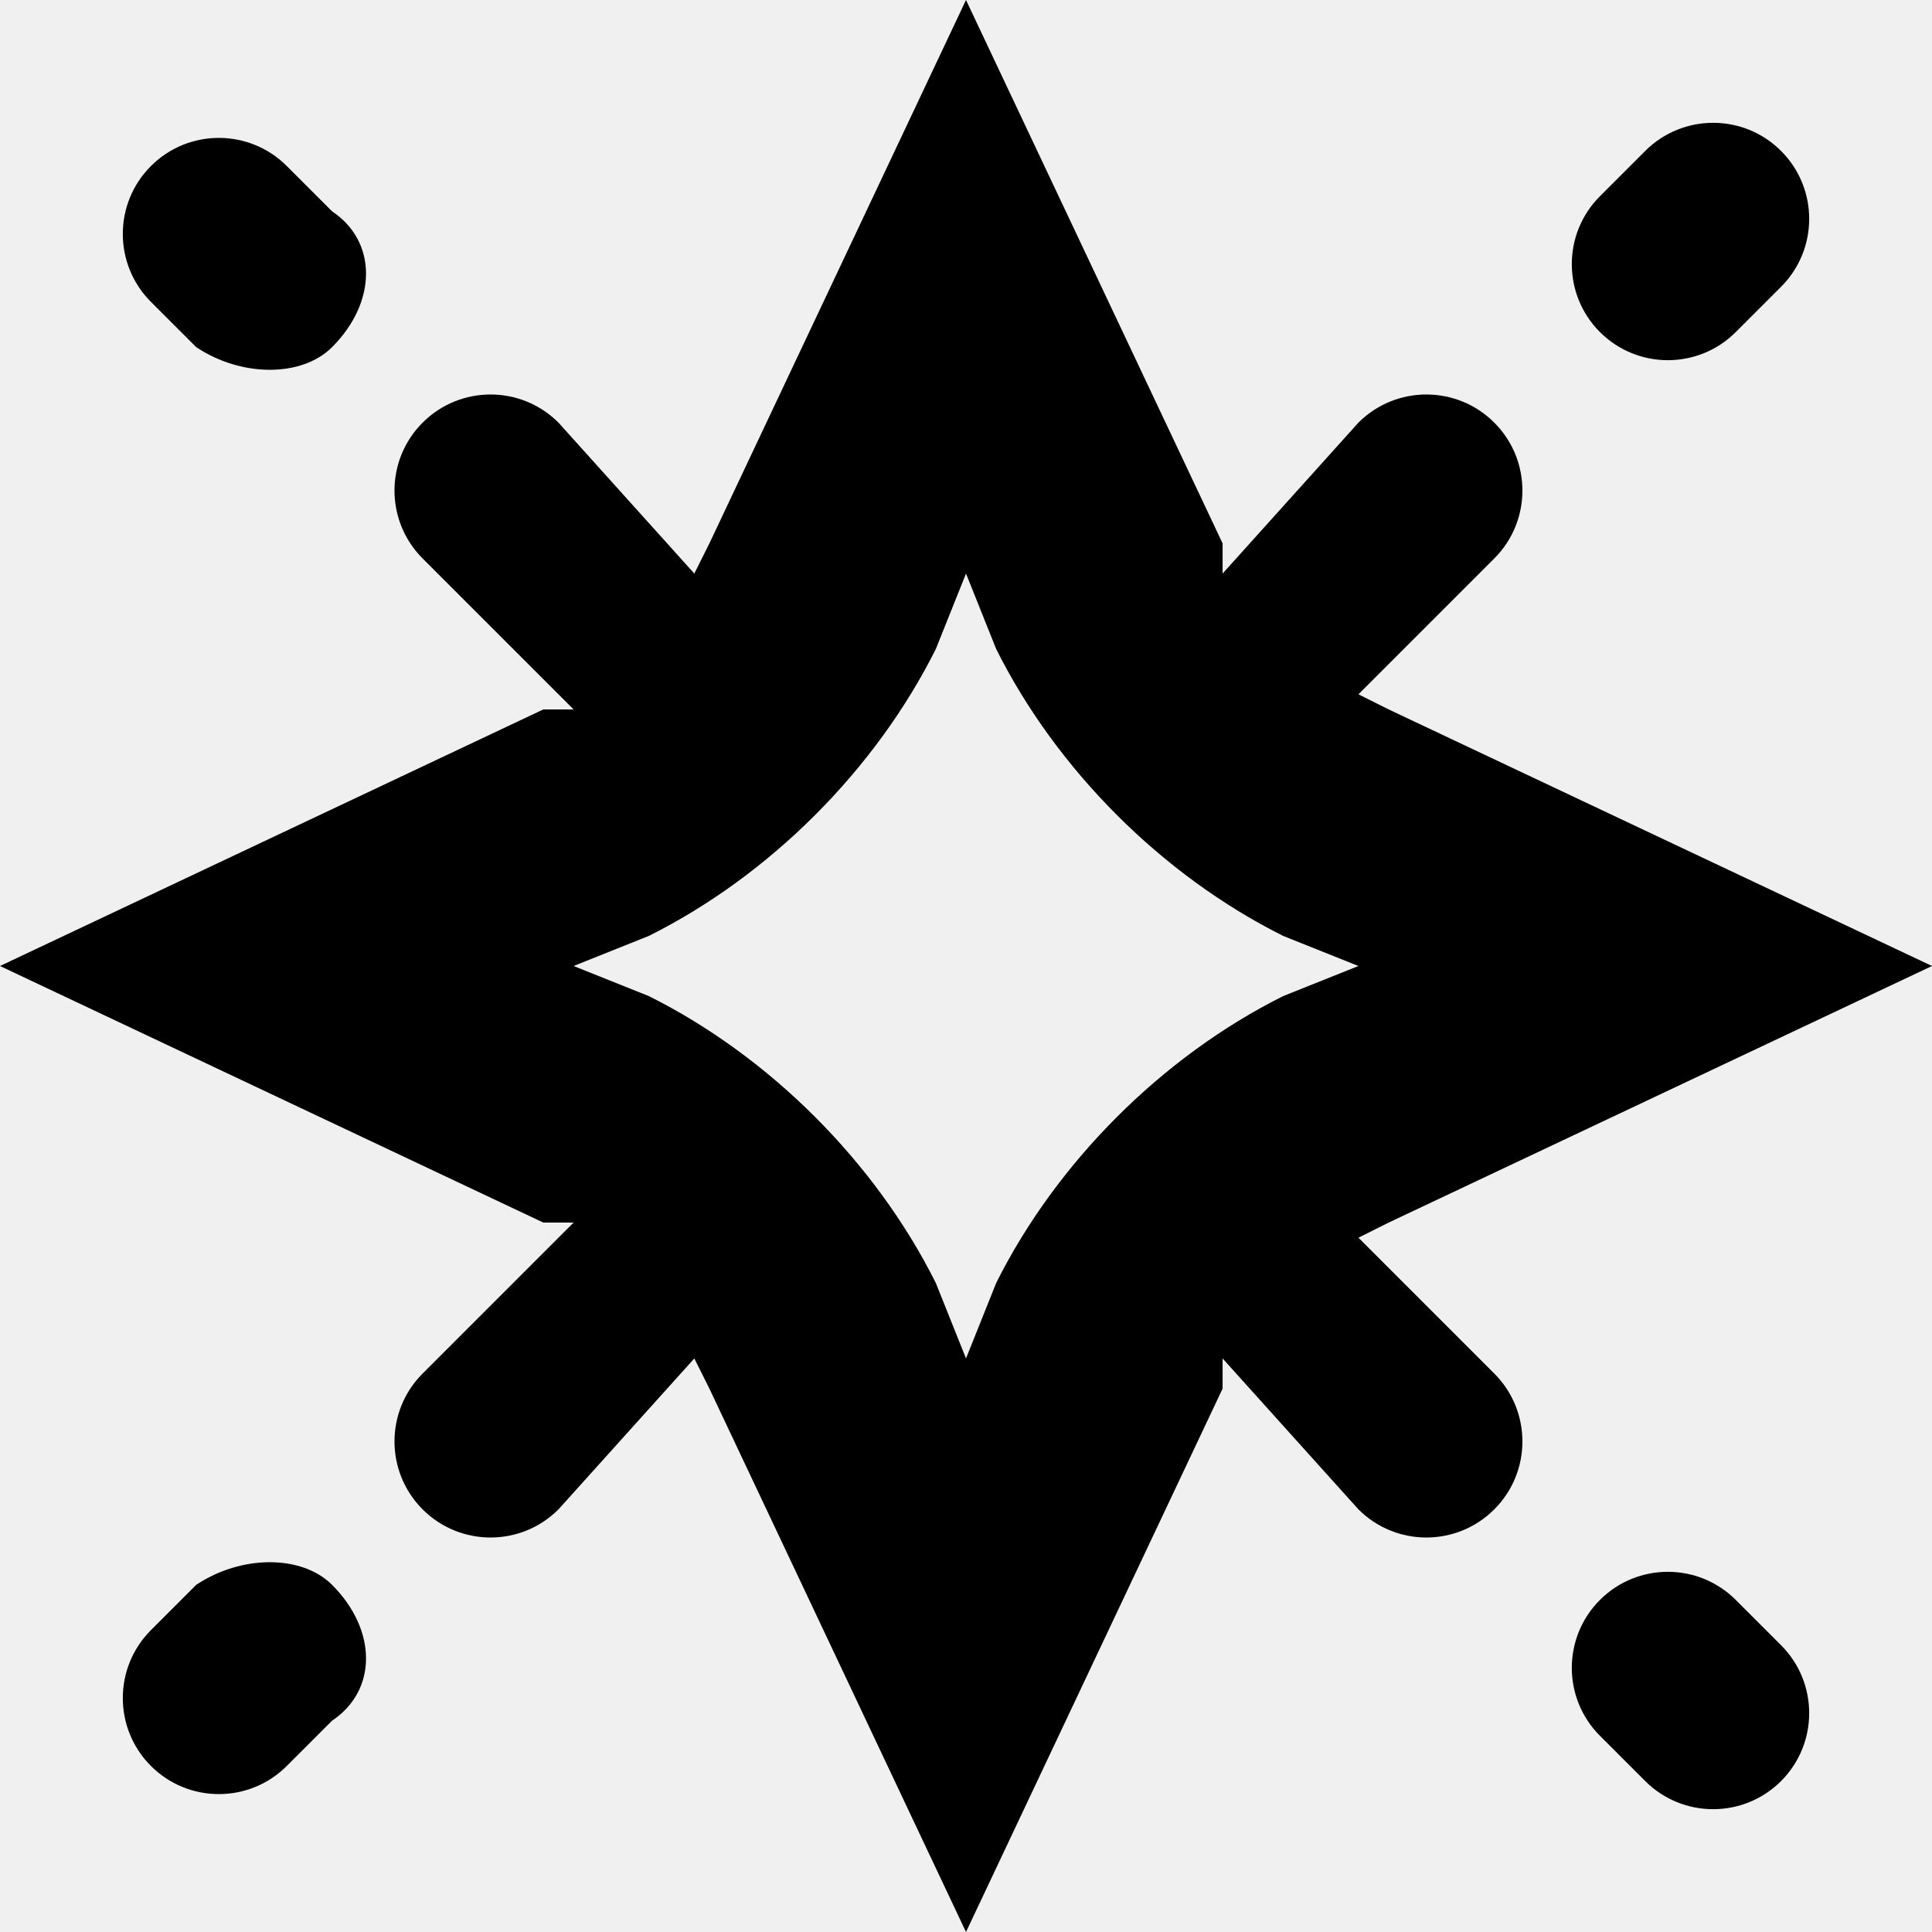
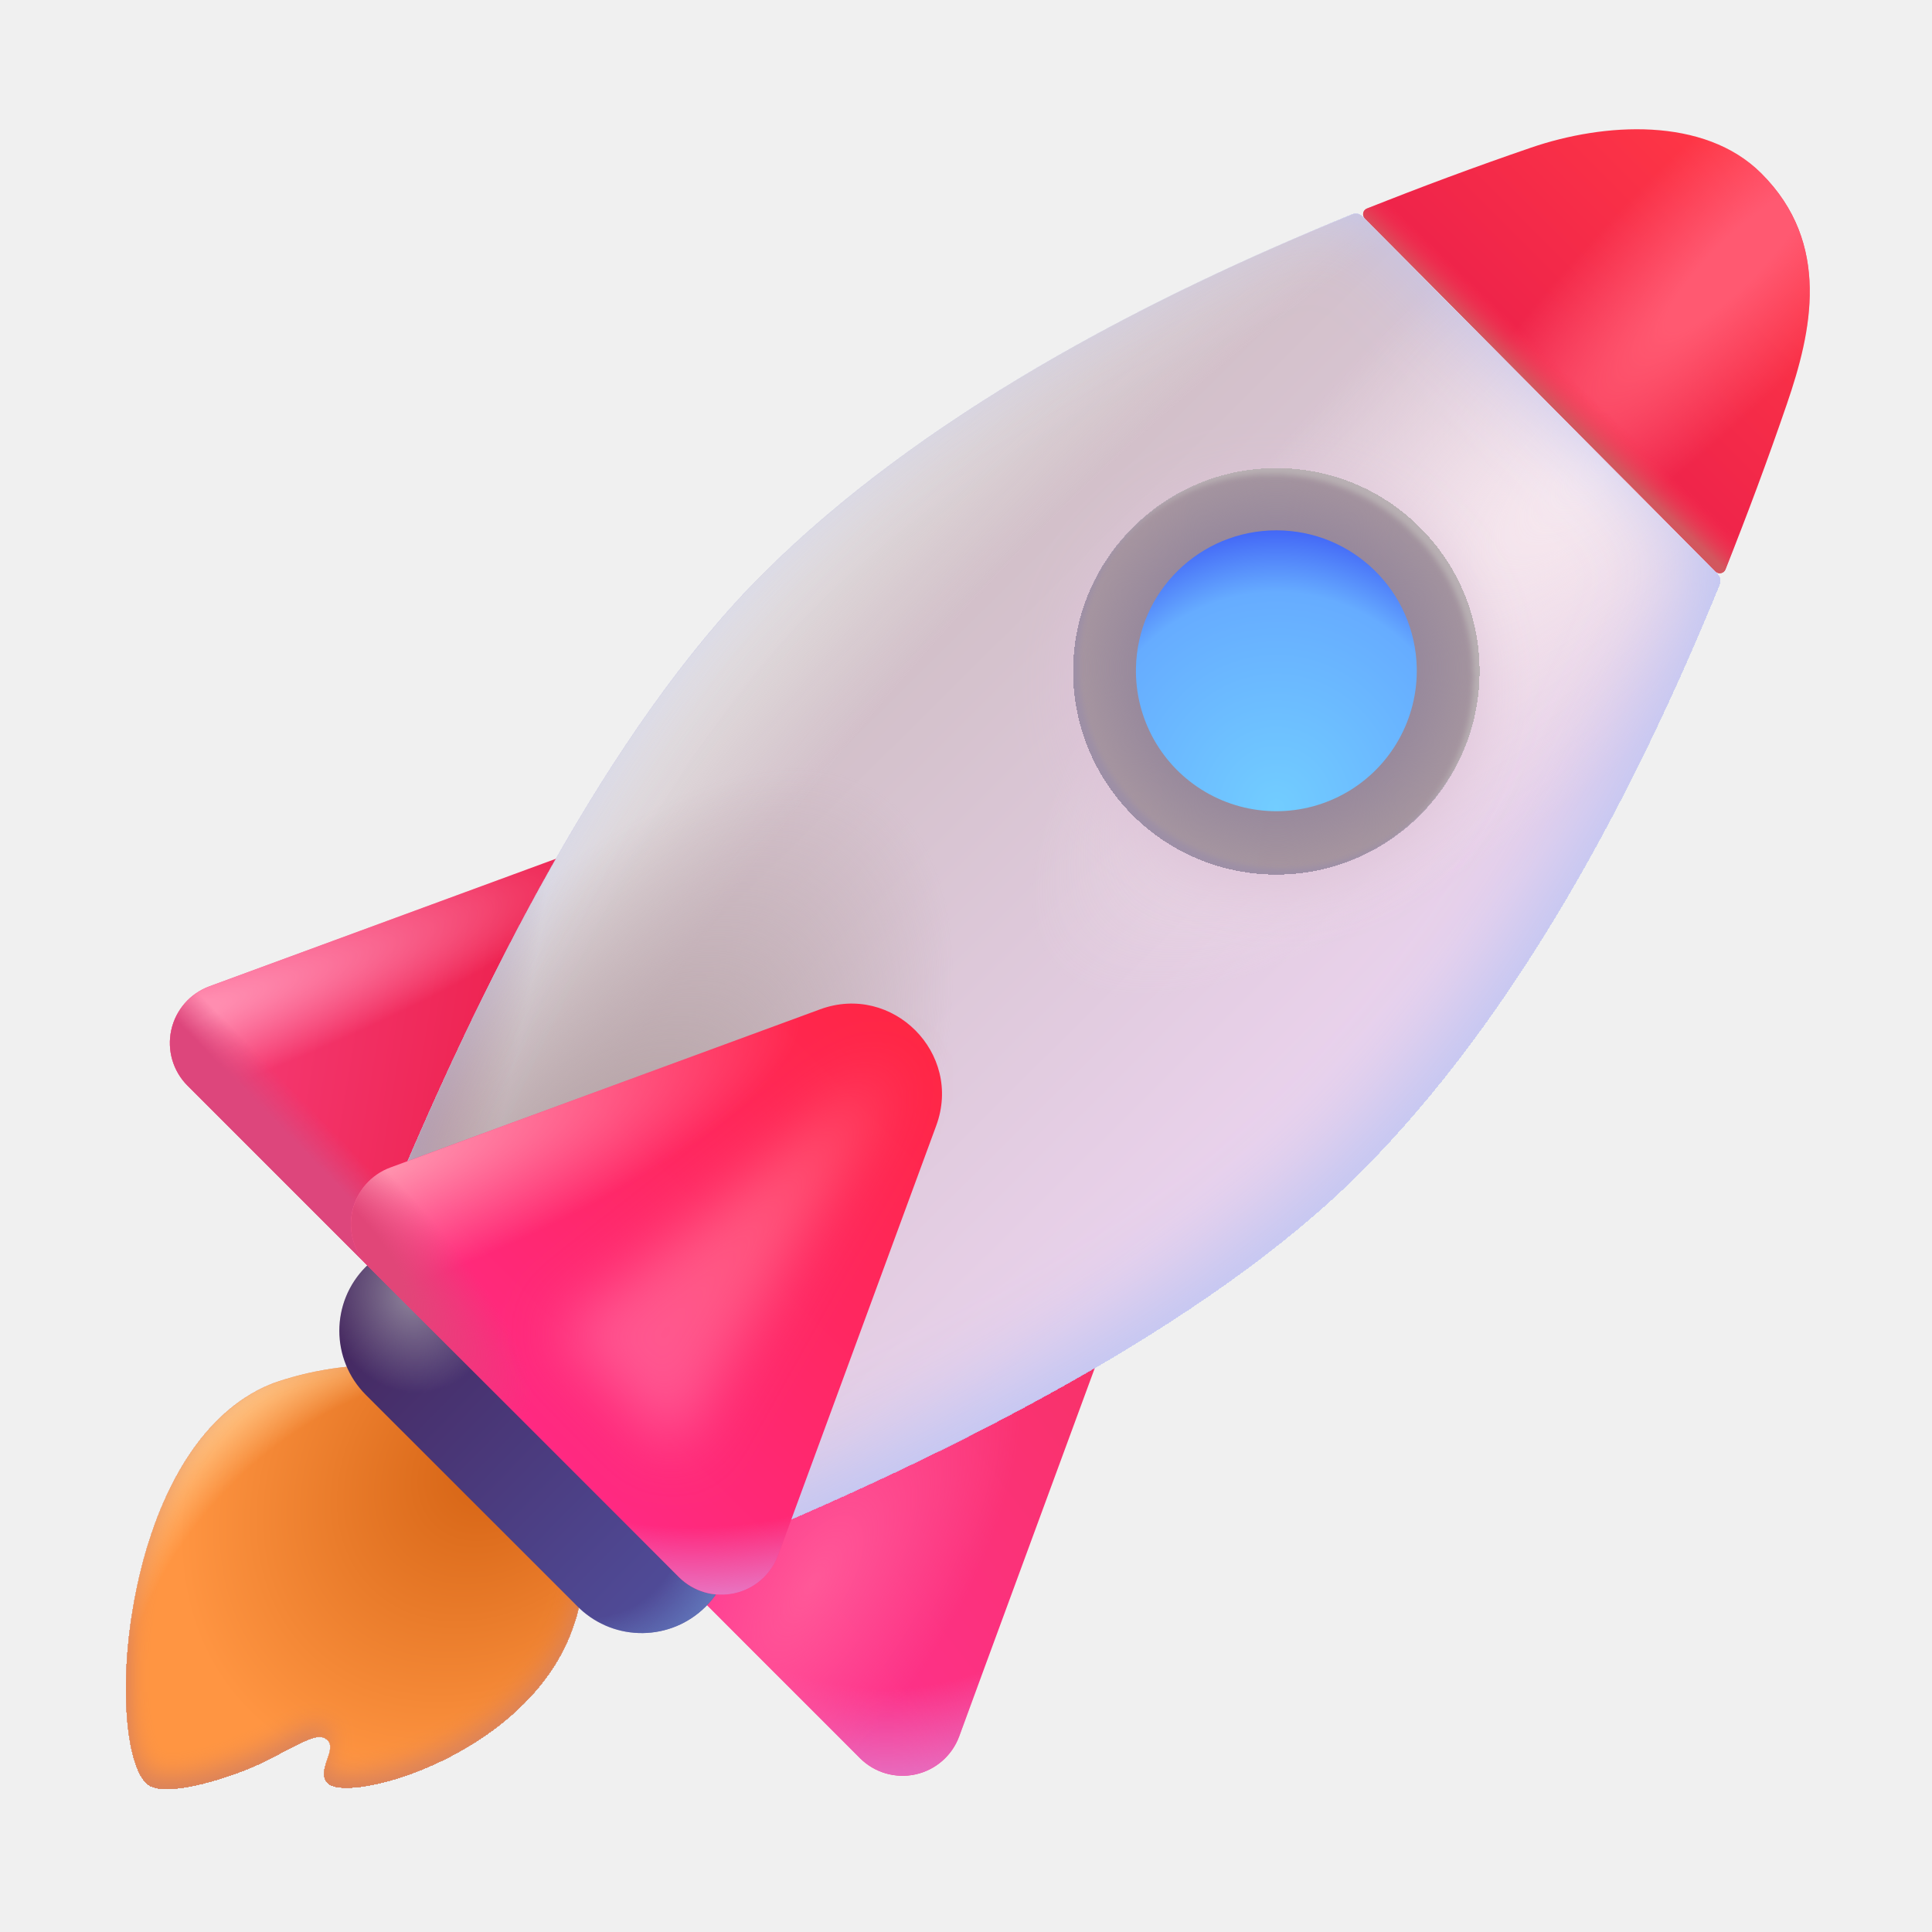
- <svg xmlns="http://www.w3.org/2000/svg" viewBox="0 0 128 128">
-   <path fill-rule="evenodd" d="M81 36 64 0 47 36l-1 2-9-10a6 6 0 0 0-9 9l10 10h-2L0 64l36 17h2L28 91a6 6 0 1 0 9 9l9-10 1 2 17 36 17-36v-2l9 10a6 6 0 1 0 9-9l-9-9 2-1 36-17-36-17-2-1 9-9a6 6 0 1 0-9-9l-9 10v-2Zm-17 2-2 5c-4 8-11 15-19 19l-5 2 5 2c8 4 15 11 19 19l2 5 2-5c4-8 11-15 19-19l5-2-5-2c-8-4-15-11-19-19l-2-5Z" clip-rule="evenodd" />
-   <path d="M118 19a6 6 0 0 0-9-9l-3 3a6 6 0 1 0 9 9l3-3Zm-96 4c-2 2-6 2-9 0l-3-3a6 6 0 1 1 9-9l3 3c3 2 3 6 0 9Zm0 82c-2-2-6-2-9 0l-3 3a6 6 0 1 0 9 9l3-3c3-2 3-6 0-9Zm96 4a6 6 0 0 1-9 9l-3-3a6 6 0 1 1 9-9l3 3Z" />
-   <style>path{fill:#000}@media (prefers-color-scheme:dark){path{fill:#fff}}</style>
+ <svg xmlns="http://www.w3.org/2000/svg" width="32" height="32" fill="none">
+   <g clip-path="url(#a)">
+     <path fill="url(#b)" d="M10.582 13.718c1.2-.442 2.367.725 1.925 1.926L9.89 22.758a1 1 0 0 1-1.646.362l-5.138-5.138a1 1 0 0 1 .362-1.645z" />
+     <path fill="url(#c)" d="M10.582 13.718c1.2-.442 2.367.725 1.925 1.926L9.89 22.758a1 1 0 0 1-1.646.362l-5.138-5.138a1 1 0 0 1 .362-1.645z" />
+     <path fill="url(#d)" d="M10.582 13.718c1.2-.442 2.367.725 1.925 1.926L9.89 22.758a1 1 0 0 1-1.646.362l-5.138-5.138a1 1 0 0 1 .362-1.645z" />
+     <path fill="url(#e)" d="M16.582 19.718c1.2-.442 2.367.725 1.925 1.926l-2.619 7.114a1 1 0 0 1-1.645.362l-5.138-5.138a1 1 0 0 1 .362-1.645z" />
+     <path fill="url(#f)" d="M16.582 19.718c1.2-.442 2.367.725 1.925 1.926l-2.619 7.114a1 1 0 0 1-1.645.362l-5.138-5.138a1 1 0 0 1 .362-1.645z" />
+     <path fill="url(#g)" d="M16.582 19.718c1.2-.442 2.367.725 1.925 1.926l-2.619 7.114a1 1 0 0 1-1.645.362l-5.138-5.138a1 1 0 0 1 .362-1.645z" />
+     <g filter="url(#h)">
+       <path fill="url(#i)" d="M22.4 3.55a.15.15 0 0 1 .162.034l5.885 5.93a.15.15 0 0 1 .033.162c-1.41 3.46-3.353 7.14-5.954 9.742-2.534 2.534-6.82 4.693-10.69 6.281l-5.491-5.492c1.588-3.87 3.747-8.155 6.281-10.689 2.61-2.61 6.304-4.557 9.773-5.967" />
+       <path fill="url(#j)" d="M22.4 3.55a.15.15 0 0 1 .162.034l5.885 5.93a.15.15 0 0 1 .033.162c-1.41 3.46-3.353 7.14-5.954 9.742-2.534 2.534-6.82 4.693-10.69 6.281l-5.491-5.492c1.588-3.87 3.747-8.155 6.281-10.689 2.61-2.61 6.304-4.557 9.773-5.967" />
+       <path fill="url(#k)" d="M22.4 3.55a.15.15 0 0 1 .162.034l5.885 5.93a.15.15 0 0 1 .033.162c-1.41 3.46-3.353 7.14-5.954 9.742-2.534 2.534-6.82 4.693-10.69 6.281l-5.491-5.492c1.588-3.87 3.747-8.155 6.281-10.689 2.61-2.61 6.304-4.557 9.773-5.967" />
+       <path fill="url(#l)" d="M22.4 3.55a.15.15 0 0 1 .162.034l5.885 5.93a.15.15 0 0 1 .033.162c-1.41 3.46-3.353 7.14-5.954 9.742-2.534 2.534-6.82 4.693-10.69 6.281l-5.491-5.492c1.588-3.87 3.747-8.155 6.281-10.689 2.61-2.61 6.304-4.557 9.773-5.967" />
+       <path fill="url(#m)" d="M22.4 3.55a.15.15 0 0 1 .162.034l5.885 5.93a.15.15 0 0 1 .033.162c-1.41 3.46-3.353 7.14-5.954 9.742-2.534 2.534-6.82 4.693-10.69 6.281l-5.491-5.492c1.588-3.87 3.747-8.155 6.281-10.689 2.61-2.61 6.304-4.557 9.773-5.967" />
+     </g>
+     <g filter="url(#n)">
+       <path fill="url(#o)" d="M24.5 11.062a3.36 3.36 0 1 1-6.719 0 3.36 3.36 0 0 1 6.719 0" />
+       <path fill="url(#p)" d="M24.5 11.062a3.36 3.36 0 1 1-6.719 0 3.36 3.36 0 0 1 6.719 0" />
+     </g>
+     <path fill="url(#q)" d="M23.466 11.062a2.326 2.326 0 1 1-4.651 0 2.326 2.326 0 0 1 4.651 0" />
+     <g filter="url(#r)">
+       <path fill="url(#s)" d="M2.423 29.533C1.716 28.826 2 23.922 4.5 22.922c0 0 2.5-1 4.111.6s.889 3.4.889 3.4c-.707 2.121-3.717 2.964-4.071 2.61-.195-.195.156-.55 0-.706-.156-.157-.398.022-1.06.353-.472.236-1.663.637-1.946.354" />
+       <path fill="url(#t)" d="M2.423 29.533C1.716 28.826 2 23.922 4.5 22.922c0 0 2.5-1 4.111.6s.889 3.4.889 3.4c-.707 2.121-3.717 2.964-4.071 2.61-.195-.195.156-.55 0-.706-.156-.157-.398.022-1.06.353-.472.236-1.663.637-1.946.354" />
+     </g>
+     <path fill="url(#u)" d="M6.06 20.982a1.5 1.5 0 0 1 2.122 0l3.535 3.536a1.5 1.5 0 0 1-2.12 2.121L6.06 23.104a1.5 1.5 0 0 1 0-2.122" />
+     <path fill="url(#v)" d="M6.06 20.982a1.5 1.5 0 0 1 2.122 0l3.535 3.536a1.5 1.5 0 0 1-2.12 2.121L6.06 23.104a1.5 1.5 0 0 1 0-2.122" />
+     <path fill="url(#w)" d="M6.06 20.982a1.5 1.5 0 0 1 2.122 0l3.535 3.536a1.5 1.5 0 0 1-2.12 2.121L6.06 23.104a1.5 1.5 0 0 1 0-2.122" />
+     <path fill="url(#x)" d="M29.172 2.871c-.947-.947-2.608-.84-3.818-.424a58 58 0 0 0-2.714 1.007.1.1 0 0 0-.034.163l5.81 5.849a.1.1 0 0 0 .162-.033 58 58 0 0 0 1.019-2.743c.41-1.194.74-2.654-.425-3.819" />
+     <path fill="url(#y)" d="M29.172 2.871c-.947-.947-2.608-.84-3.818-.424a58 58 0 0 0-2.714 1.007.1.1 0 0 0-.034.163l5.81 5.849a.1.1 0 0 0 .162-.033 58 58 0 0 0 1.019-2.743c.41-1.194.74-2.654-.425-3.819" />
+     <path fill="url(#z)" d="M29.172 2.871c-.947-.947-2.608-.84-3.818-.424a58 58 0 0 0-2.714 1.007.1.1 0 0 0-.034.163l5.81 5.849a.1.1 0 0 0 .162-.033 58 58 0 0 0 1.019-2.743c.41-1.194.74-2.654-.425-3.819" />
+     <path fill="url(#A)" d="M13.582 16.718c1.2-.442 2.367.725 1.925 1.926l-2.618 7.114a1 1 0 0 1-1.646.362l-5.138-5.138a1 1 0 0 1 .362-1.645z" />
+     <path fill="url(#B)" d="M13.582 16.718c1.2-.442 2.367.725 1.925 1.926l-2.618 7.114a1 1 0 0 1-1.646.362l-5.138-5.138a1 1 0 0 1 .362-1.645z" />
+     <path fill="url(#C)" d="M13.582 16.718c1.2-.442 2.367.725 1.925 1.926l-2.618 7.114a1 1 0 0 1-1.646.362l-5.138-5.138a1 1 0 0 1 .362-1.645z" />
+     <path fill="url(#D)" d="M13.582 16.718c1.2-.442 2.367.725 1.925 1.926l-2.618 7.114a1 1 0 0 1-1.646.362l-5.138-5.138a1 1 0 0 1 .362-1.645z" />
+     <g filter="url(#E)">
+       <path fill="url(#F)" d="m9.205 22.047 5.625-4.407-3.625 6.438z" />
+     </g>
+   </g>
+   <defs>
+     <radialGradient id="c" cx="0" cy="0" r="1" gradientTransform="matrix(7.52114 -2.73117 .46436 1.27875 2.398 17.063)" gradientUnits="userSpaceOnUse">
+       <stop offset=".164" stop-color="#FF8DB0" />
+       <stop offset="1" stop-color="#FF8DB0" stop-opacity="0" />
+     </radialGradient>
+     <radialGradient id="f" cx="0" cy="0" r="1" gradientTransform="rotate(86.482 -4.515 18.853)scale(7.63907 6.58606)" gradientUnits="userSpaceOnUse">
+       <stop offset=".757" stop-color="#E76CBE" stop-opacity="0" />
+       <stop offset=".951" stop-color="#E76CBE" />
+     </radialGradient>
+     <radialGradient id="g" cx="0" cy="0" r="1" gradientTransform="rotate(-57.346 30.713 .816)scale(5.27051 2.31507)" gradientUnits="userSpaceOnUse">
+       <stop stop-color="#FF5898" />
+       <stop offset="1" stop-color="#FF5898" stop-opacity="0" />
+     </radialGradient>
+     <radialGradient id="j" cx="0" cy="0" r="1" gradientTransform="matrix(-13.22128 -10.16449 19.10663 -24.85262 23.97 21.577)" gradientUnits="userSpaceOnUse">
+       <stop offset=".811" stop-color="#E7E5E5" stop-opacity="0" />
+       <stop offset="1" stop-color="#E7E5E5" />
+     </radialGradient>
+     <radialGradient id="k" cx="0" cy="0" r="1" gradientTransform="rotate(-56.929 24.243 2.187)scale(9.80381 4.6077)" gradientUnits="userSpaceOnUse">
+       <stop offset=".281" stop-color="#B5A3A5" />
+       <stop offset="1" stop-color="#B5A3A5" stop-opacity="0" />
+     </radialGradient>
+     <radialGradient id="l" cx="0" cy="0" r="1" gradientTransform="rotate(-73.625 16.594 5.807)scale(8.69119 1.4727)" gradientUnits="userSpaceOnUse">
+       <stop offset=".208" stop-color="#B28F96" />
+       <stop offset="1" stop-color="#B28F96" stop-opacity="0" />
+     </radialGradient>
+     <radialGradient id="m" cx="0" cy="0" r="1" gradientTransform="matrix(-9.68 8.93746 -2.77498 -3.00553 27.11 7.11)" gradientUnits="userSpaceOnUse">
+       <stop stop-color="#FAECF1" />
+       <stop offset="1" stop-color="#FAECF1" stop-opacity="0" />
+     </radialGradient>
+     <radialGradient id="p" cx="0" cy="0" r="1" gradientTransform="rotate(90 5.04 16.102)scale(3.35938)" gradientUnits="userSpaceOnUse">
+       <stop offset=".587" stop-color="#93859B" />
+       <stop offset="1" stop-color="#93859B" stop-opacity="0" />
+     </radialGradient>
+     <radialGradient id="q" cx="0" cy="0" r="1" gradientTransform="matrix(0 -4.84559 4.45626 0 21.14 13.388)" gradientUnits="userSpaceOnUse">
+       <stop stop-color="#72CDFF" />
+       <stop offset=".738" stop-color="#66ACFF" />
+       <stop offset="1" stop-color="#3B57F4" />
+     </radialGradient>
+     <radialGradient id="s" cx="0" cy="0" r="1" gradientTransform="matrix(-4.10578 4.10578 -3.22724 -3.22724 8.191 24.246)" gradientUnits="userSpaceOnUse">
+       <stop stop-color="#D46213" />
+       <stop offset="1" stop-color="#FF9542" />
+     </radialGradient>
+     <radialGradient id="t" cx="0" cy="0" r="1" gradientTransform="matrix(-4.72447 -5.39938 5.69005 -4.9788 8.304 28.97)" gradientUnits="userSpaceOnUse">
+       <stop offset=".871" stop-color="#FFC484" stop-opacity="0" />
+       <stop offset="1" stop-color="#FFC484" />
+     </radialGradient>
+     <radialGradient id="v" cx="0" cy="0" r="1" gradientTransform="matrix(.34375 1.59375 -1.40812 .30371 6.83 21.453)" gradientUnits="userSpaceOnUse">
+       <stop stop-color="#8E839A" />
+       <stop offset="1" stop-color="#8E839A" stop-opacity="0" />
+     </radialGradient>
+     <radialGradient id="w" cx="0" cy="0" r="1" gradientTransform="matrix(4.16202 4.61197 -2.4175 2.18165 7.207 22.418)" gradientUnits="userSpaceOnUse">
+       <stop offset=".86" stop-color="#6175B9" stop-opacity="0" />
+       <stop offset="1" stop-color="#6175B9" />
+     </radialGradient>
+     <radialGradient id="y" cx="0" cy="0" r="1" gradientTransform="rotate(135 13.469 8.126)scale(8.24677 1.9797)" gradientUnits="userSpaceOnUse">
+       <stop offset=".189" stop-color="#FF5971" />
+       <stop offset="1" stop-color="#FF5971" stop-opacity="0" />
+     </radialGradient>
+     <radialGradient id="B" cx="0" cy="0" r="1" gradientTransform="rotate(-20.865 55.86 -7.223)scale(7.45782 1.95239)" gradientUnits="userSpaceOnUse">
+       <stop stop-color="#FF95AF" />
+       <stop offset="1" stop-color="#FF95AF" stop-opacity="0" />
+     </radialGradient>
+     <radialGradient id="C" cx="0" cy="0" r="1" gradientTransform="matrix(3.27669 3.24305 -.95797 .9679 5.398 20.308)" gradientUnits="userSpaceOnUse">
+       <stop offset=".382" stop-color="#E14678" />
+       <stop offset="1" stop-color="#E14678" stop-opacity="0" />
+     </radialGradient>
+     <radialGradient id="D" cx="0" cy="0" r="1" gradientTransform="matrix(.6875 7.375 -7.85914 .73263 11.58 19.14)" gradientUnits="userSpaceOnUse">
+       <stop offset=".832" stop-color="#E67BC7" stop-opacity="0" />
+       <stop offset="1" stop-color="#E67BC7" />
+     </radialGradient>
+     <linearGradient id="b" x1="8.111" x2="3.111" y1="17.308" y2="16.484" gradientUnits="userSpaceOnUse">
+       <stop stop-color="#EE2452" />
+       <stop offset="1" stop-color="#F63E7A" />
+     </linearGradient>
+     <linearGradient id="d" x1="4.905" x2="5.72" y1="19.733" y2="18.938" gradientUnits="userSpaceOnUse">
+       <stop offset=".491" stop-color="#DD467C" />
+       <stop offset="1" stop-color="#DD467C" stop-opacity="0" />
+     </linearGradient>
+     <linearGradient id="e" x1="17.892" x2="11.674" y1="21.672" y2="26.551" gradientUnits="userSpaceOnUse">
+       <stop stop-color="#F83267" />
+       <stop offset="1" stop-color="#FF3190" />
+     </linearGradient>
+     <linearGradient id="i" x1="13.486" x2="22.298" y1="8.672" y2="17.547" gradientUnits="userSpaceOnUse">
+       <stop stop-color="#CCBBC0" />
+       <stop offset="1" stop-color="#EAD2EC" />
+     </linearGradient>
+     <linearGradient id="o" x1="17.781" x2="24.5" y1="10.491" y2="11.062" gradientUnits="userSpaceOnUse">
+       <stop stop-color="#A796A0" />
+       <stop offset="1" stop-color="#A5959F" />
+     </linearGradient>
+     <linearGradient id="u" x1="5.798" x2="11.298" y1="21.953" y2="27.359" gradientUnits="userSpaceOnUse">
+       <stop stop-color="#452860" />
+       <stop offset="1" stop-color="#51509F" />
+     </linearGradient>
+     <linearGradient id="x" x1="29.177" x2="25.501" y1="2.876" y2="6.552" gradientUnits="userSpaceOnUse">
+       <stop stop-color="#FF3745" />
+       <stop offset="1" stop-color="#ED224B" />
+     </linearGradient>
+     <linearGradient id="z" x1="25.822" x2="26.189" y1="6.797" y2="6.414" gradientUnits="userSpaceOnUse">
+       <stop stop-color="#D2575E" />
+       <stop offset="1" stop-color="#F93251" stop-opacity="0" />
+     </linearGradient>
+     <linearGradient id="A" x1="15.16" x2="8.674" y1="17.065" y2="23.551" gradientUnits="userSpaceOnUse">
+       <stop stop-color="#FF2644" />
+       <stop offset="1" stop-color="#FF2982" />
+     </linearGradient>
+     <linearGradient id="F" x1="13.986" x2="9.861" y1="18.109" y2="22.422" gradientUnits="userSpaceOnUse">
+       <stop stop-color="#FF5970" />
+       <stop offset="1" stop-color="#FF5794" />
+     </linearGradient>
+     <filter id="h" width="22.396" height="22.659" x="6.095" y="3.04" color-interpolation-filters="sRGB" filterUnits="userSpaceOnUse">
+       <feFlood flood-opacity="0" result="BackgroundImageFix" />
+       <feBlend in="SourceGraphic" in2="BackgroundImageFix" result="shape" />
+       <feColorMatrix in="SourceAlpha" result="hardAlpha" values="0 0 0 0 0 0 0 0 0 0 0 0 0 0 0 0 0 0 127 0" />
+       <feOffset dx="-.25" dy="-.5" />
+       <feGaussianBlur stdDeviation=".75" />
+       <feComposite in2="hardAlpha" k2="-1" k3="1" operator="arithmetic" />
+       <feColorMatrix values="0 0 0 0 0.745 0 0 0 0 0.773 0 0 0 0 0.953 0 0 0 1 0" />
+       <feBlend in2="shape" result="effect1_innerShadow_18_13076" />
+     </filter>
+     <filter id="n" width="8.719" height="8.719" x="16.781" y="6.953" color-interpolation-filters="sRGB" filterUnits="userSpaceOnUse">
+       <feFlood flood-opacity="0" result="BackgroundImageFix" />
+       <feColorMatrix in="SourceAlpha" result="hardAlpha" values="0 0 0 0 0 0 0 0 0 0 0 0 0 0 0 0 0 0 127 0" />
+       <feOffset dy=".25" />
+       <feGaussianBlur stdDeviation=".5" />
+       <feComposite in2="hardAlpha" operator="out" />
+       <feColorMatrix values="0 0 0 0 0.867 0 0 0 0 0.765 0 0 0 0 0.847 0 0 0 1 0" />
+       <feBlend in2="BackgroundImageFix" result="effect1_dropShadow_18_13076" />
+       <feBlend in="SourceGraphic" in2="effect1_dropShadow_18_13076" result="shape" />
+       <feColorMatrix in="SourceAlpha" result="hardAlpha" values="0 0 0 0 0 0 0 0 0 0 0 0 0 0 0 0 0 0 127 0" />
+       <feOffset dx="-.1" dy=".1" />
+       <feGaussianBlur stdDeviation=".05" />
+       <feComposite in2="hardAlpha" k2="-1" k3="1" operator="arithmetic" />
+       <feColorMatrix values="0 0 0 0 0.722 0 0 0 0 0.69 0 0 0 0 0.702 0 0 0 1 0" />
+       <feBlend in2="shape" result="effect2_innerShadow_18_13076" />
+       <feColorMatrix in="SourceAlpha" result="hardAlpha" values="0 0 0 0 0 0 0 0 0 0 0 0 0 0 0 0 0 0 127 0" />
+       <feOffset dx=".1" dy="-.1" />
+       <feGaussianBlur stdDeviation=".05" />
+       <feComposite in2="hardAlpha" k2="-1" k3="1" operator="arithmetic" />
+       <feColorMatrix values="0 0 0 0 0.616 0 0 0 0 0.561 0 0 0 0 0.651 0 0 0 1 0" />
+       <feBlend in2="effect2_innerShadow_18_13076" result="effect3_innerShadow_18_13076" />
+     </filter>
+     <filter id="r" width="7.574" height="7.217" x="2.088" y="22.413" color-interpolation-filters="sRGB" filterUnits="userSpaceOnUse">
+       <feFlood flood-opacity="0" result="BackgroundImageFix" />
+       <feBlend in="SourceGraphic" in2="BackgroundImageFix" result="shape" />
+       <feColorMatrix in="SourceAlpha" result="hardAlpha" values="0 0 0 0 0 0 0 0 0 0 0 0 0 0 0 0 0 0 127 0" />
+       <feOffset dy="-.2" />
+       <feGaussianBlur stdDeviation=".2" />
+       <feComposite in2="hardAlpha" k2="-1" k3="1" operator="arithmetic" />
+       <feColorMatrix values="0 0 0 0 0.847 0 0 0 0 0.506 0 0 0 0 0.361 0 0 0 1 0" />
+       <feBlend in2="shape" result="effect1_innerShadow_18_13076" />
+     </filter>
+     <filter id="E" width="7.625" height="8.438" x="8.205" y="16.64" color-interpolation-filters="sRGB" filterUnits="userSpaceOnUse">
+       <feFlood flood-opacity="0" result="BackgroundImageFix" />
+       <feBlend in="SourceGraphic" in2="BackgroundImageFix" result="shape" />
+       <feGaussianBlur result="effect1_foregroundBlur_18_13076" stdDeviation=".5" />
+     </filter>
+     <clipPath id="a">
+       <path fill="#fff" d="M0 0h32v32H0z" />
+     </clipPath>
+   </defs>
</svg>
